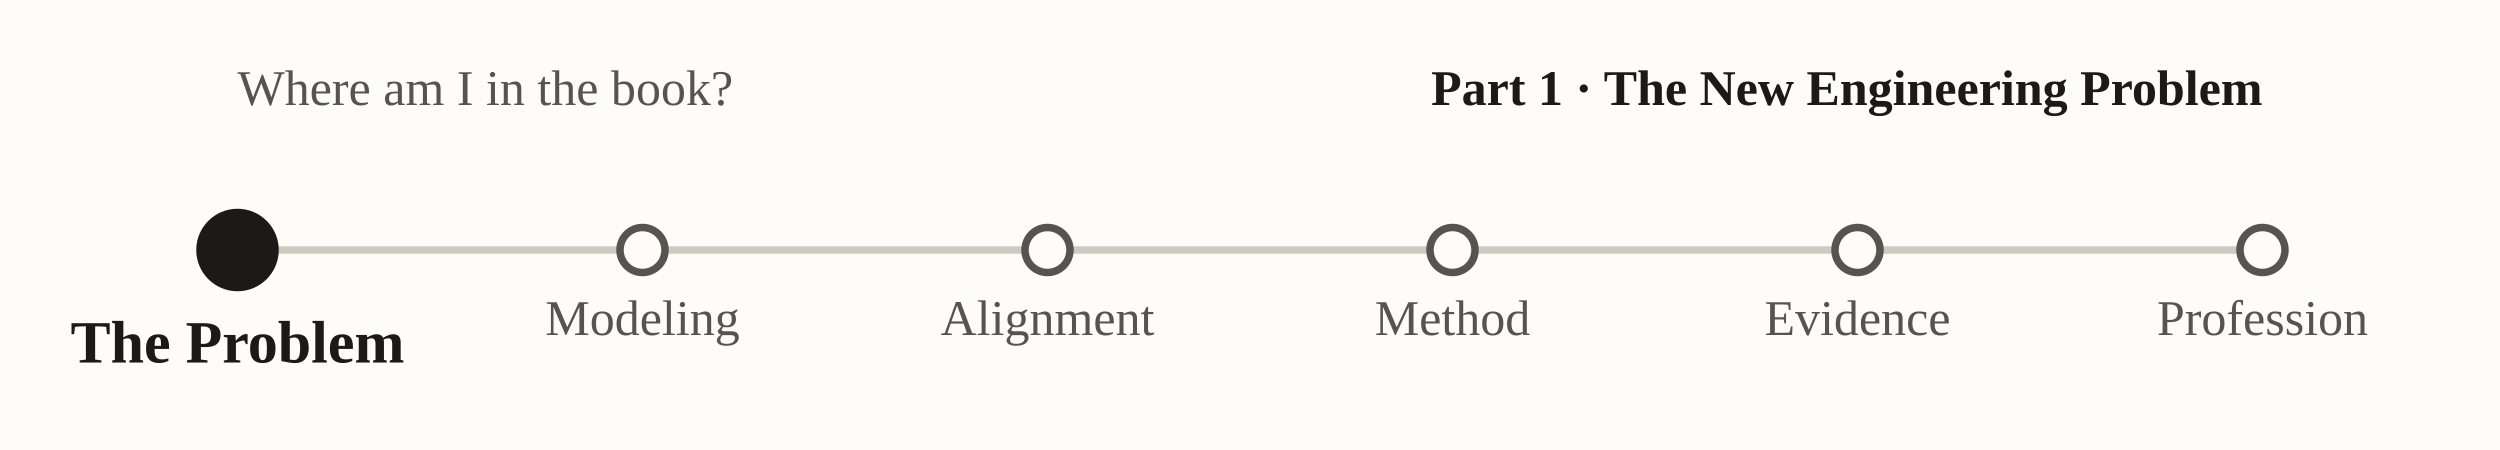
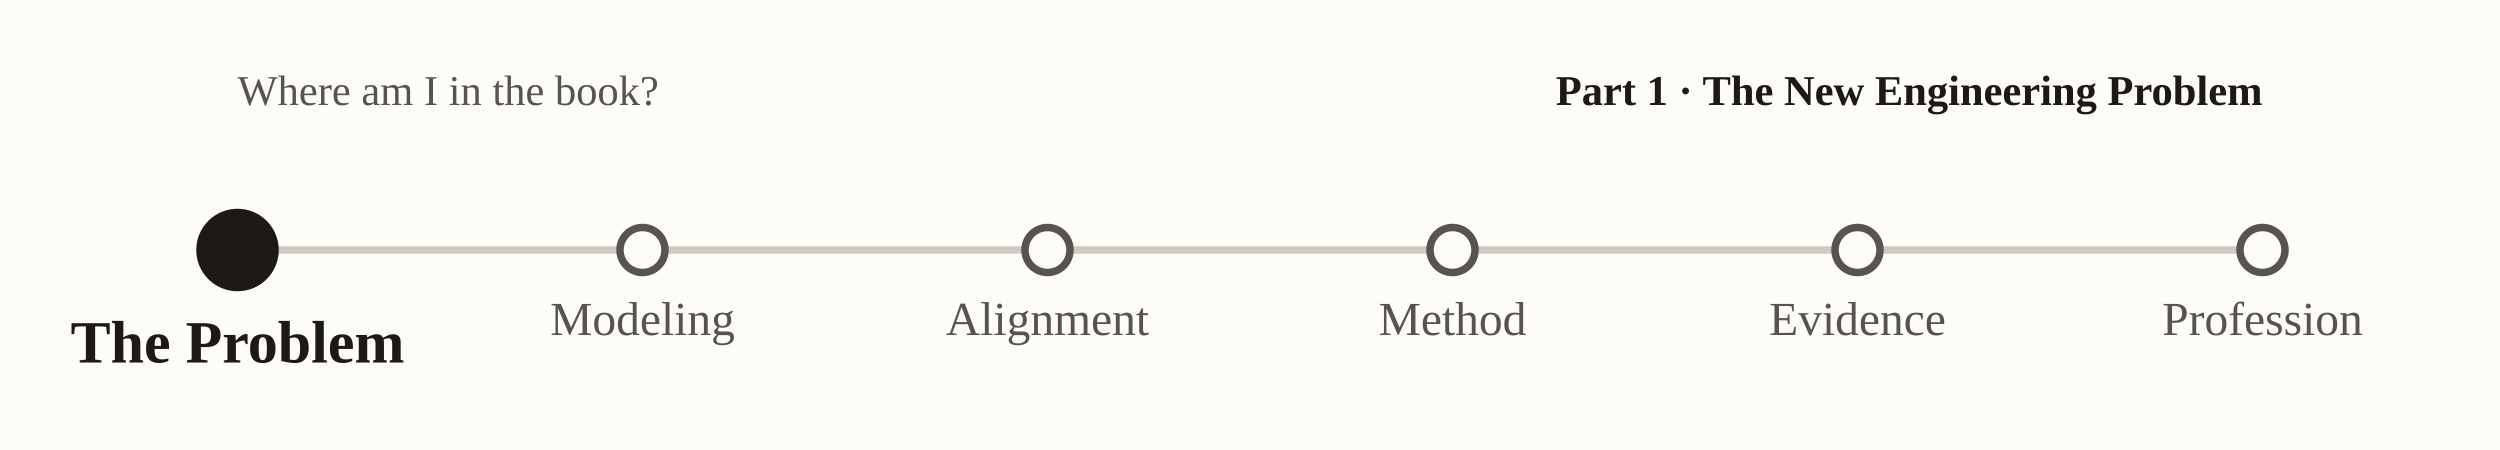
<svg xmlns="http://www.w3.org/2000/svg" viewBox="0 0 1000 180" font-family="Georgia, 'Times New Roman', serif" role="img" aria-label="nav-subway-p1">
  <rect x="0" y="0" width="1000" height="180" fill="#fdfcf9" />
-   <text x="95" y="42" font-size="20" fill="#57534e">Where am I in the book?</text>
-   <text x="905" y="42" text-anchor="end" font-size="20" font-weight="bold" fill="#1c1917">Part 1 · The New Engineering Problem</text>
+   <text x="95" y="42" font-size="17" fill="#57534e">Where am I in the book?</text>
+   <text x="905" y="42" text-anchor="end" font-size="17" font-weight="bold" fill="#1c1917">Part 1 · The New Engineering Problem</text>
  <line x1="95.0" y1="100" x2="905.0" y2="100" stroke="#cfcabf" stroke-width="3" />
  <circle cx="95.0" cy="100" r="15" fill="#1c1917" stroke="#1c1917" stroke-width="3" />
  <text x="95.0" y="145.0" text-anchor="middle" font-size="24" font-weight="bold" fill="#1c1917">The Problem</text>
  <circle cx="257.0" cy="100" r="9" fill="#fdfcf9" stroke="#57534e" stroke-width="3" />
-   <text x="257.0" y="134.0" text-anchor="middle" font-size="20" font-weight="normal" fill="#57534e">Modeling</text>
+   <text x="257.0" y="134.0" text-anchor="middle" font-size="19" font-weight="normal" fill="#57534e">Modeling</text>
  <circle cx="419.0" cy="100" r="9" fill="#fdfcf9" stroke="#57534e" stroke-width="3" />
-   <text x="419.0" y="134.0" text-anchor="middle" font-size="20" font-weight="normal" fill="#57534e">Alignment</text>
+   <text x="419.0" y="134.0" text-anchor="middle" font-size="19" font-weight="normal" fill="#57534e">Alignment</text>
  <circle cx="581.0" cy="100" r="9" fill="#fdfcf9" stroke="#57534e" stroke-width="3" />
-   <text x="581.0" y="134.0" text-anchor="middle" font-size="20" font-weight="normal" fill="#57534e">Method</text>
+   <text x="581.0" y="134.0" text-anchor="middle" font-size="19" font-weight="normal" fill="#57534e">Method</text>
  <circle cx="743.0" cy="100" r="9" fill="#fdfcf9" stroke="#57534e" stroke-width="3" />
-   <text x="743.0" y="134.0" text-anchor="middle" font-size="20" font-weight="normal" fill="#57534e">Evidence</text>
+   <text x="743.0" y="134.0" text-anchor="middle" font-size="19" font-weight="normal" fill="#57534e">Evidence</text>
  <circle cx="905.0" cy="100" r="9" fill="#fdfcf9" stroke="#57534e" stroke-width="3" />
-   <text x="905.0" y="134.0" text-anchor="middle" font-size="20" font-weight="normal" fill="#57534e">Profession</text>
+   <text x="905.0" y="134.0" text-anchor="middle" font-size="19" font-weight="normal" fill="#57534e">Profession</text>
</svg>
